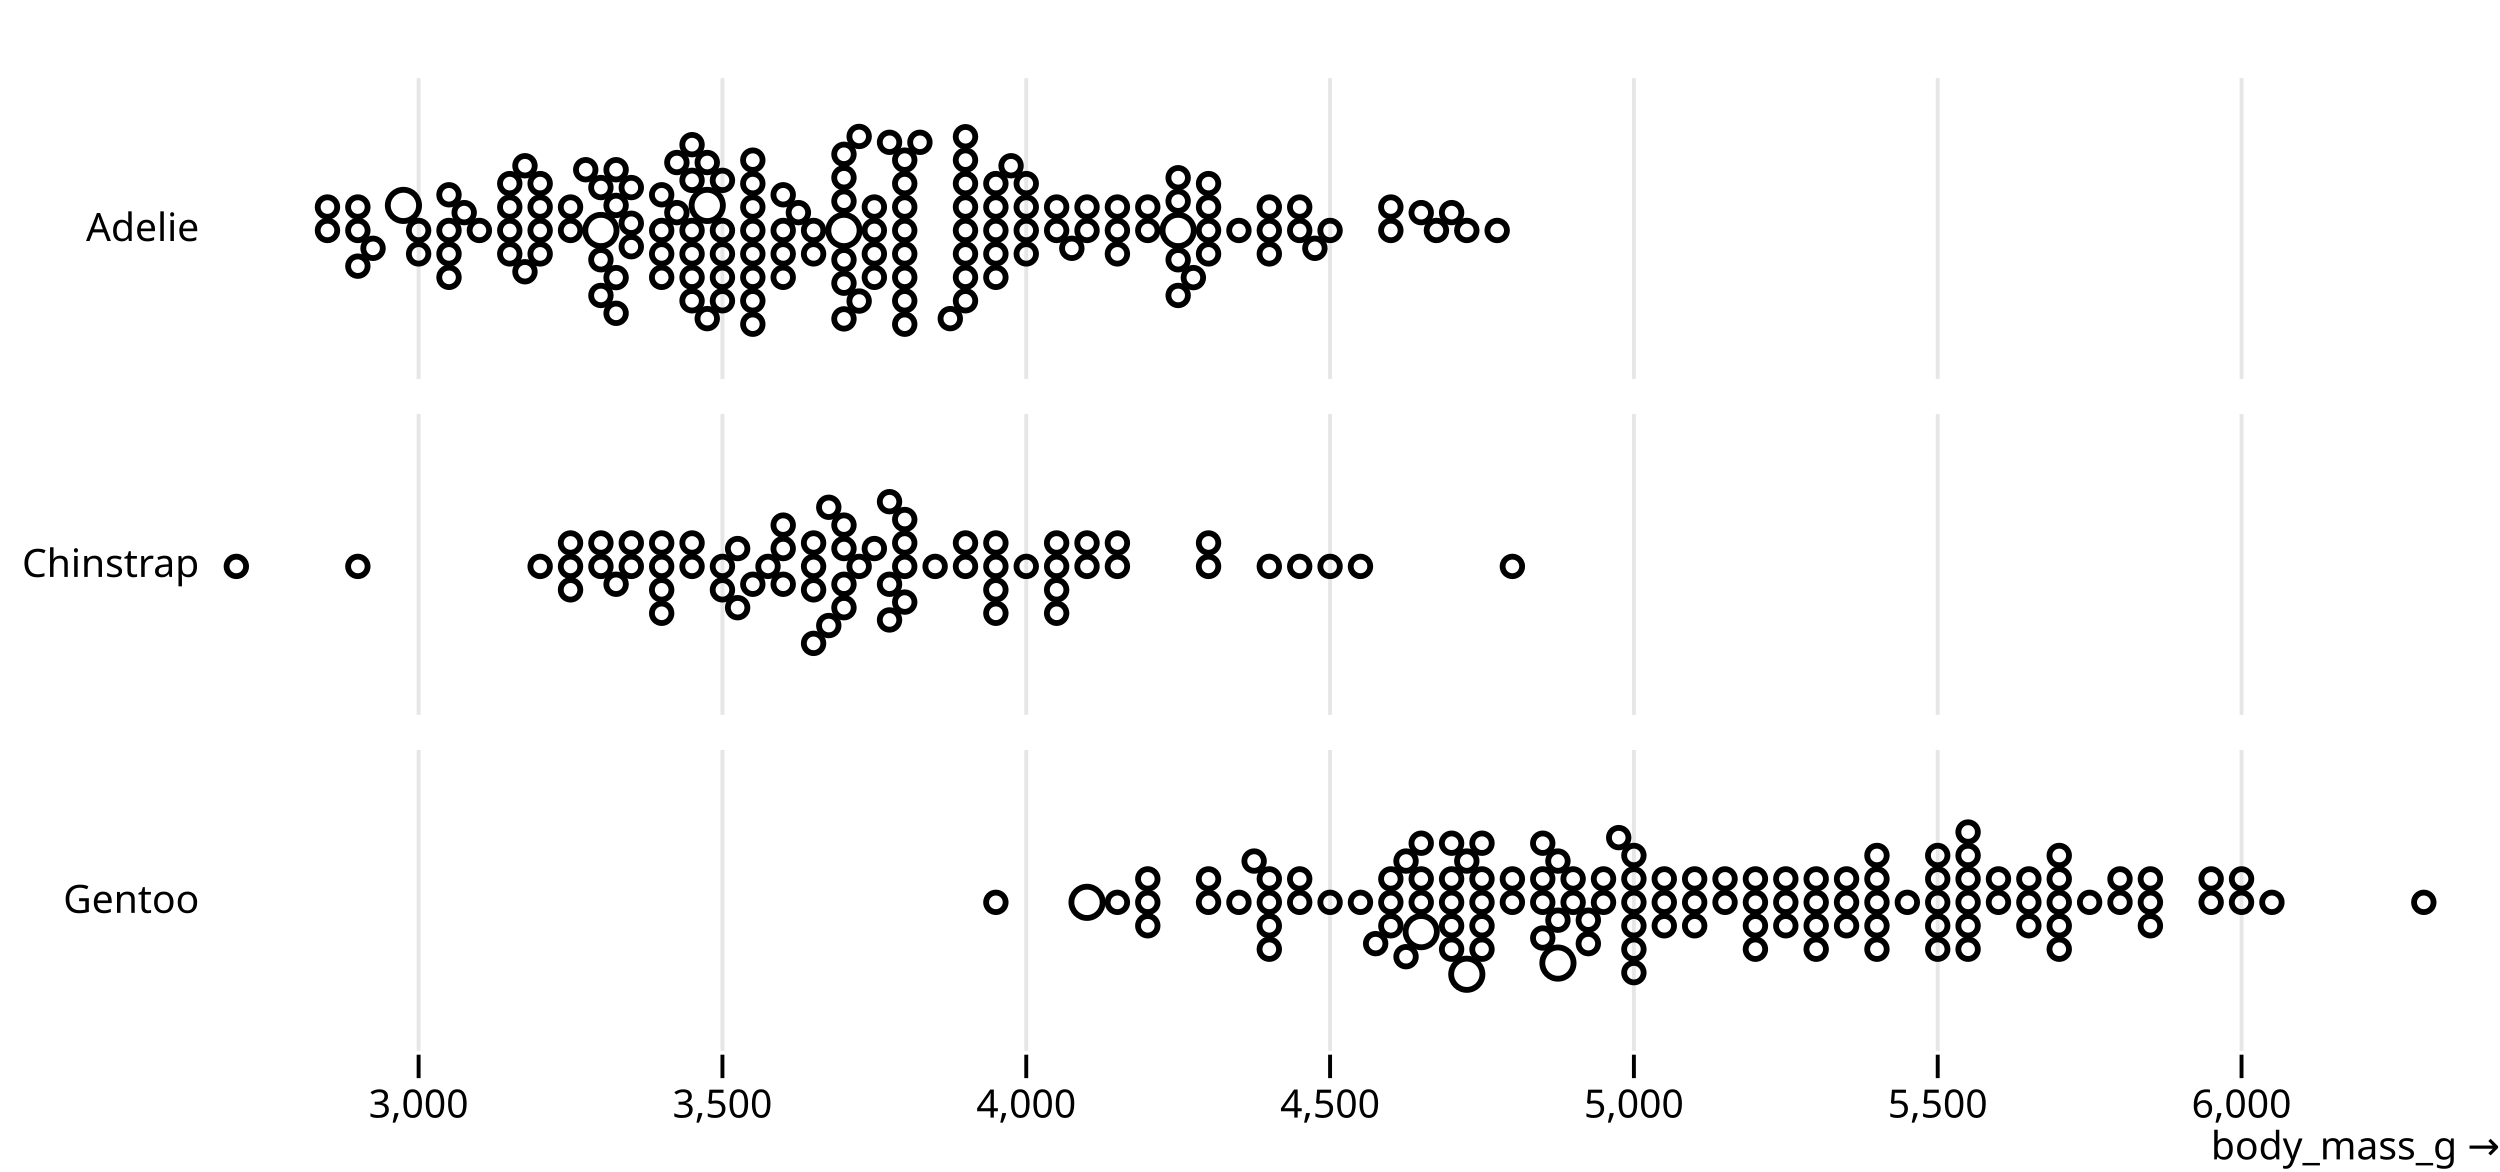
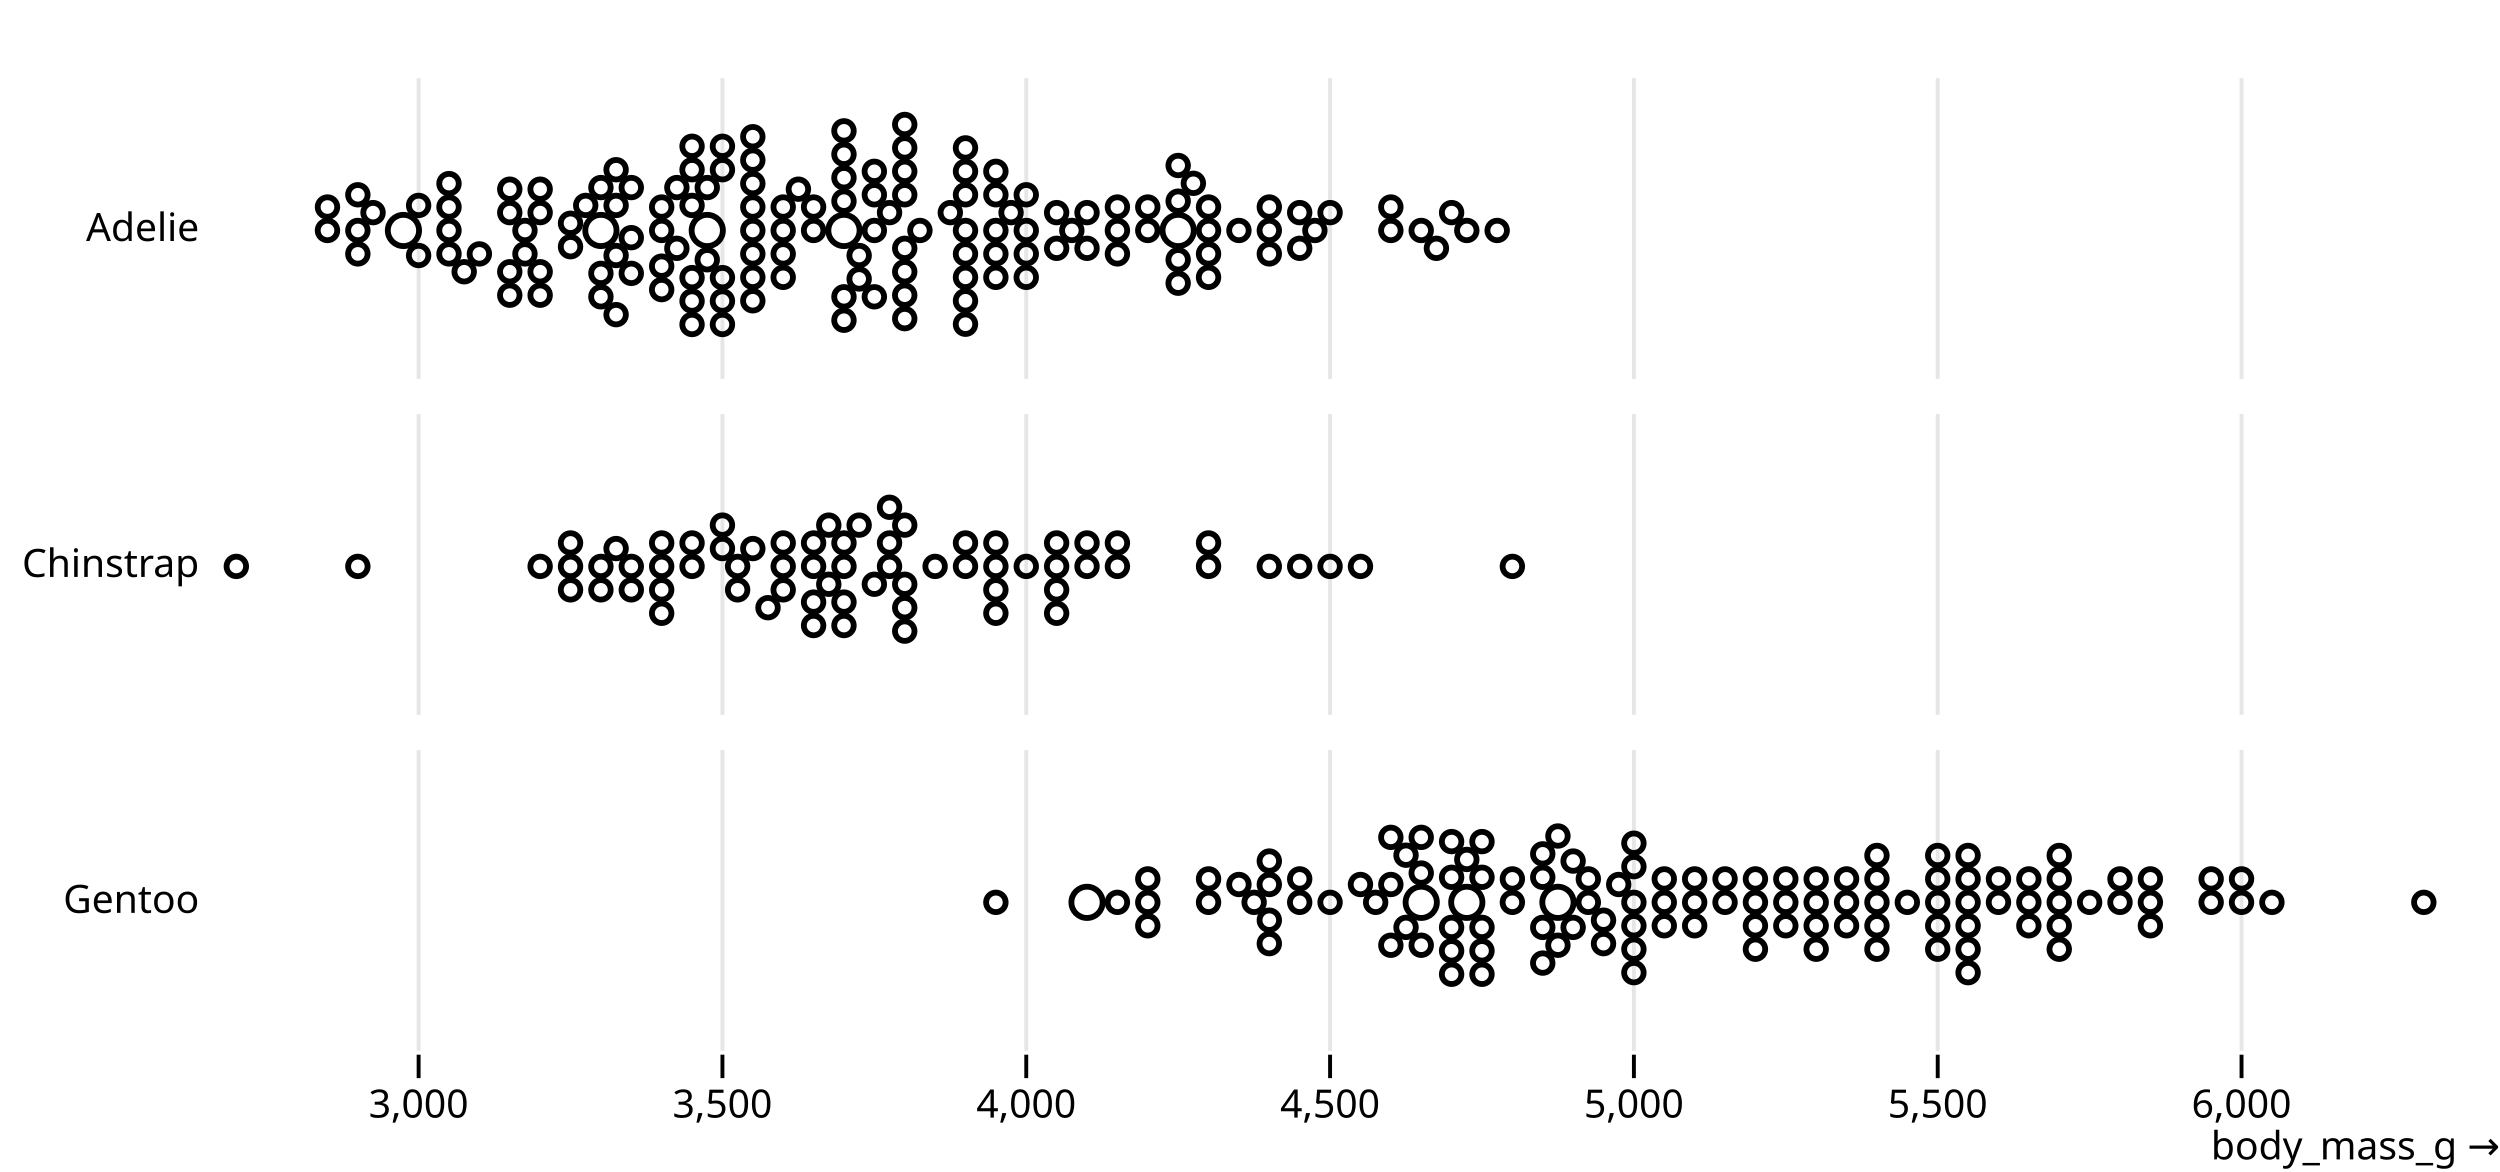
<svg xmlns="http://www.w3.org/2000/svg" class="plot" fill="currentColor" font-family="system-ui, sans-serif" font-size="10" text-anchor="middle" width="640" height="300" viewBox="0 0 640 300">
  <style>
    .plot {
      display: block;
      background: white;
      height: auto;
      height: intrinsic;
      max-width: 100%;
    }

    .plot text,
    .plot tspan {
      white-space: pre;
    }
  </style>
  <g aria-label="fy-axis" transform="translate(60,0)" fill="none" text-anchor="end">
    <g class="tick" opacity="1" transform="translate(0,58.5)">
      <line stroke="currentColor" x2="0" />
      <text fill="currentColor" x="-9" dy="0.32em">Adelie</text>
    </g>
    <g class="tick" opacity="1" transform="translate(0,144.5)">
      <line stroke="currentColor" x2="0" />
      <text fill="currentColor" x="-9" dy="0.32em">Chinstrap</text>
    </g>
    <g class="tick" opacity="1" transform="translate(0,230.5)">
      <line stroke="currentColor" x2="0" />
      <text fill="currentColor" x="-9" dy="0.32em">Gentoo</text>
    </g>
  </g>
  <g aria-label="x-axis" aria-description="body_mass_g →" transform="translate(0,270)" fill="none" text-anchor="middle" font-variant="tabular-nums">
    <g class="tick" opacity="1" transform="translate(107.1667,0)">
      <line stroke="currentColor" y2="6" />
      <text fill="currentColor" y="9" dy="0.71em">3,000</text>
      <path stroke="currentColor" stroke-opacity="0.1" d="M0,-250v77M0,-164v77M0,-78v77" />
    </g>
    <g class="tick" opacity="1" transform="translate(184.9444,0)">
      <line stroke="currentColor" y2="6" />
      <text fill="currentColor" y="9" dy="0.71em">3,500</text>
      <path stroke="currentColor" stroke-opacity="0.1" d="M0,-250v77M0,-164v77M0,-78v77" />
    </g>
    <g class="tick" opacity="1" transform="translate(262.7222,0)">
      <line stroke="currentColor" y2="6" />
      <text fill="currentColor" y="9" dy="0.71em">4,000</text>
      <path stroke="currentColor" stroke-opacity="0.1" d="M0,-250v77M0,-164v77M0,-78v77" />
    </g>
    <g class="tick" opacity="1" transform="translate(340.5,0)">
      <line stroke="currentColor" y2="6" />
      <text fill="currentColor" y="9" dy="0.71em">4,500</text>
      <path stroke="currentColor" stroke-opacity="0.1" d="M0,-250v77M0,-164v77M0,-78v77" />
    </g>
    <g class="tick" opacity="1" transform="translate(418.2778,0)">
      <line stroke="currentColor" y2="6" />
      <text fill="currentColor" y="9" dy="0.71em">5,000</text>
      <path stroke="currentColor" stroke-opacity="0.1" d="M0,-250v77M0,-164v77M0,-78v77" />
    </g>
    <g class="tick" opacity="1" transform="translate(496.0556,0)">
      <line stroke="currentColor" y2="6" />
      <text fill="currentColor" y="9" dy="0.71em">5,500</text>
      <path stroke="currentColor" stroke-opacity="0.1" d="M0,-250v77M0,-164v77M0,-78v77" />
    </g>
    <g class="tick" opacity="1" transform="translate(573.8333,0)">
      <line stroke="currentColor" y2="6" />
      <text fill="currentColor" y="9" dy="0.71em">6,000</text>
      <path stroke="currentColor" stroke-opacity="0.1" d="M0,-250v77M0,-164v77M0,-78v77" />
    </g>
    <text fill="currentColor" transform="translate(640,30)" dy="-0.32em" text-anchor="end">body_mass_g →</text>
  </g>
  <g aria-label="facet" transform="translate(0,20)">
    <g aria-label="dot" fill="none" stroke="currentColor" stroke-width="1.5" transform="translate(0.5,0.5)">
-       <circle cx="180.556" cy="32.087" r="4" />
+       <circle cx="102.778" cy="38.5" r="4" />
+       <circle cx="215.556" cy="38.5" r="4" />
+       <circle cx="153.333" cy="38.5" r="4" />
      <circle cx="301.111" cy="38.5" r="4" />
-       <circle cx="153.333" cy="38.5" r="4" />
-       <circle cx="215.556" cy="38.5" r="4" />
-       <circle cx="102.778" cy="32.087" r="4" />
+       <circle cx="180.556" cy="38.5" r="4" />
+       <circle cx="262.222" cy="38.5" r="2.5" />
+       <circle cx="215.556" cy="31" r="2.5" />
      <circle cx="223.333" cy="38.5" r="2.5" />
-       <circle cx="231.111" cy="38.5" r="2.5" />
-       <circle cx="145.556" cy="38.5" r="2.5" />
-       <circle cx="176.667" cy="38.5" r="2.5" />
+       <circle cx="176.667" cy="32.087" r="2.5" />
+       <circle cx="180.556" cy="46" r="2.5" />
+       <circle cx="301.111" cy="31" r="2.5" />
      <circle cx="207.778" cy="38.5" r="2.5" />
-       <circle cx="203.889" cy="33.931" r="2.5" />
-       <circle cx="367.222" cy="38.5" r="2.5" />
-       <circle cx="137.778" cy="38.5" r="2.5" />
-       <circle cx="231.111" cy="32.5" r="2.5" />
+       <circle cx="106.667" cy="32.087" r="2.5" />
+       <circle cx="219.444" cy="44.913" r="2.5" />
+       <circle cx="114.444" cy="38.5" r="2.5" />
+       <circle cx="180.556" cy="27.518" r="2.5" />
+       <circle cx="168.889" cy="38.5" r="2.5" />
+       <circle cx="301.111" cy="46" r="2.5" />
+       <circle cx="168.889" cy="32.5" r="2.5" />
+       <circle cx="258.333" cy="33.931" r="2.5" />
+       <circle cx="133.889" cy="38.5" r="2.5" />
+       <circle cx="246.667" cy="38.5" r="2.5" />
+       <circle cx="172.778" cy="43.069" r="2.5" />
+       <circle cx="336.111" cy="38.5" r="2.5" />
+       <circle cx="184.444" cy="50.569" r="2.5" />
+       <circle cx="184.444" cy="22.949" r="2.5" />
+       <circle cx="157.222" cy="32.087" r="2.5" />
+       <circle cx="262.222" cy="44.5" r="2.5" />
+       <circle cx="114.444" cy="32.5" r="2.5" />
+       <circle cx="308.889" cy="38.5" r="2.5" />
+       <circle cx="149.444" cy="32.087" r="2.5" />
+       <circle cx="262.222" cy="29.362" r="2.5" />
+       <circle cx="114.444" cy="44.5" r="2.5" />
+       <circle cx="242.778" cy="33.931" r="2.5" />
+       <circle cx="176.667" cy="50.569" r="2.5" />
+       <circle cx="184.444" cy="56.569" r="2.5" />
+       <circle cx="130" cy="33.931" r="2.5" />
+       <circle cx="157.222" cy="44.913" r="2.5" />
+       <circle cx="161.111" cy="40.344" r="2.5" />
+       <circle cx="227.222" cy="33.931" r="2.5" />
+       <circle cx="91.111" cy="38.5" r="2.5" />
+       <circle cx="273.889" cy="38.5" r="2.5" />
+       <circle cx="246.667" cy="44.5" r="2.5" />
+       <circle cx="305" cy="26.431" r="2.5" />
+       <circle cx="137.778" cy="33.931" r="2.5" />
+       <circle cx="355.556" cy="38.5" r="2.5" />
+       <circle cx="235" cy="38.5" r="2.5" />
+       <circle cx="382.778" cy="38.5" r="2.5" />
+       <circle cx="133.889" cy="44.5" r="2.5" />
+       <circle cx="246.667" cy="29.362" r="2.5" />
+       <circle cx="223.333" cy="29.362" r="2.5" />
+       <circle cx="192.222" cy="38.5" r="2.5" />
+       <circle cx="95" cy="33.931" r="2.5" />
+       <circle cx="301.111" cy="52" r="2.5" />
+       <circle cx="118.333" cy="49.069" r="2.5" />
+       <circle cx="375" cy="38.5" r="2.5" />
+       <circle cx="219.444" cy="50.913" r="2.5" />
+       <circle cx="277.778" cy="33.931" r="2.5" />
+       <circle cx="91.111" cy="44.5" r="2.5" />
+       <circle cx="316.667" cy="38.5" r="2.5" />
+       <circle cx="215.556" cy="25" r="2.5" />
+       <circle cx="308.889" cy="32.5" r="2.5" />
+       <circle cx="153.333" cy="49.482" r="2.5" />
+       <circle cx="332.222" cy="33.931" r="2.5" />
+       <circle cx="168.889" cy="47.638" r="2.5" />
+       <circle cx="308.889" cy="44.5" r="2.5" />
+       <circle cx="192.222" cy="32.5" r="2.5" />
+       <circle cx="200" cy="38.5" r="2.5" />
+       <circle cx="254.444" cy="38.5" r="2.5" />
+       <circle cx="184.444" cy="16.949" r="2.5" />
+       <circle cx="231.111" cy="43.069" r="2.5" />
+       <circle cx="192.222" cy="44.5" r="2.5" />
+       <circle cx="161.111" cy="49.482" r="2.5" />
+       <circle cx="293.333" cy="38.5" r="2.5" />
+       <circle cx="231.111" cy="29.362" r="2.5" />
+       <circle cx="371.111" cy="33.931" r="2.5" />
+       <circle cx="137.778" cy="27.931" r="2.5" />
+       <circle cx="262.222" cy="50.5" r="2.5" />
+       <circle cx="192.222" cy="50.5" r="2.5" />
+       <circle cx="246.667" cy="50.5" r="2.5" />
+       <circle cx="215.556" cy="55.482" r="2.5" />
+       <circle cx="301.111" cy="21.862" r="2.5" />
+       <circle cx="215.556" cy="19" r="2.5" />
+       <circle cx="285.556" cy="38.5" r="2.5" />
+       <circle cx="192.222" cy="26.5" r="2.5" />
+       <circle cx="246.667" cy="23.362" r="2.5" />
+       <circle cx="200" cy="32.5" r="2.5" />
+       <circle cx="332.222" cy="43.069" r="2.5" />
+       <circle cx="114.444" cy="26.5" r="2.5" />
+       <circle cx="277.778" cy="43.069" r="2.5" />
+       <circle cx="161.111" cy="27.518" r="2.5" />
+       <circle cx="254.444" cy="44.5" r="2.5" />
+       <circle cx="83.333" cy="38.5" r="2.5" />
+       <circle cx="270" cy="33.931" r="2.5" />
+       <circle cx="200" cy="44.5" r="2.5" />
      <circle cx="324.444" cy="38.5" r="2.5" />
-       <circle cx="215.556" cy="31" r="2.5" />
-       <circle cx="176.667" cy="44.5" r="2.5" />
-       <circle cx="340" cy="38.5" r="2.5" />
-       <circle cx="157.222" cy="32.087" r="2.5" />
-       <circle cx="293.333" cy="38.5" r="2.5" />
-       <circle cx="168.889" cy="38.5" r="2.5" />
-       <circle cx="200" cy="38.5" r="2.5" />
-       <circle cx="231.111" cy="44.5" r="2.5" />
-       <circle cx="254.444" cy="38.5" r="2.5" />
-       <circle cx="231.111" cy="50.5" r="2.5" />
-       <circle cx="231.111" cy="26.5" r="2.5" />
-       <circle cx="192.222" cy="38.5" r="2.5" />
-       <circle cx="137.778" cy="32.5" r="2.5" />
-       <circle cx="130" cy="38.5" r="2.5" />
-       <circle cx="254.444" cy="32.5" r="2.5" />
-       <circle cx="145.556" cy="32.5" r="2.5" />
-       <circle cx="246.667" cy="38.5" r="2.5" />
-       <circle cx="153.333" cy="46" r="2.5" />
-       <circle cx="246.667" cy="32.5" r="2.5" />
-       <circle cx="157.222" cy="50.569" r="2.5" />
-       <circle cx="285.556" cy="38.5" r="2.5" />
-       <circle cx="254.444" cy="44.5" r="2.5" />
-       <circle cx="192.222" cy="32.5" r="2.5" />
+       <circle cx="130" cy="27.931" r="2.5" />
+       <circle cx="223.333" cy="23.362" r="2.5" />
+       <circle cx="83.333" cy="32.5" r="2.5" />
+       <circle cx="231.111" cy="49.069" r="2.5" />
+       <circle cx="192.222" cy="56.5" r="2.5" />
+       <circle cx="215.556" cy="61.482" r="2.5" />
+       <circle cx="91.111" cy="29.362" r="2.5" />
+       <circle cx="270" cy="43.069" r="2.5" />
+       <circle cx="176.667" cy="22.949" r="2.5" />
+       <circle cx="308.889" cy="50.5" r="2.5" />
+       <circle cx="184.444" cy="62.569" r="2.5" />
+       <circle cx="285.556" cy="32.5" r="2.5" />
+       <circle cx="176.667" cy="56.569" r="2.5" />
+       <circle cx="172.778" cy="27.518" r="2.5" />
+       <circle cx="355.556" cy="32.5" r="2.5" />
+       <circle cx="106.667" cy="44.913" r="2.5" />
+       <circle cx="324.444" cy="32.5" r="2.5" />
+       <circle cx="122.222" cy="44.5" r="2.5" />
+       <circle cx="246.667" cy="56.5" r="2.5" />
+       <circle cx="130" cy="49.069" r="2.5" />
+       <circle cx="363.333" cy="38.5" r="2.5" />
      <circle cx="153.333" cy="27.518" r="2.5" />
-       <circle cx="363.333" cy="33.931" r="2.5" />
-       <circle cx="130" cy="32.5" r="2.5" />
-       <circle cx="246.667" cy="44.5" r="2.5" />
-       <circle cx="122.222" cy="38.5" r="2.5" />
-       <circle cx="324.444" cy="32.5" r="2.5" />
-       <circle cx="106.667" cy="38.5" r="2.5" />
-       <circle cx="355.556" cy="38.5" r="2.5" />
-       <circle cx="172.778" cy="33.931" r="2.5" />
-       <circle cx="176.667" cy="50.5" r="2.5" />
-       <circle cx="285.556" cy="32.5" r="2.5" />
-       <circle cx="184.444" cy="38.5" r="2.5" />
-       <circle cx="308.889" cy="38.5" r="2.5" />
-       <circle cx="176.667" cy="25.674" r="2.5" />
-       <circle cx="270" cy="38.5" r="2.5" />
-       <circle cx="91.111" cy="38.5" r="2.5" />
-       <circle cx="215.556" cy="46" r="2.5" />
-       <circle cx="192.222" cy="44.5" r="2.5" />
-       <circle cx="231.111" cy="20.5" r="2.5" />
-       <circle cx="83.333" cy="38.5" r="2.5" />
-       <circle cx="223.333" cy="32.5" r="2.5" />
-       <circle cx="130" cy="44.5" r="2.5" />
+       <circle cx="192.222" cy="20.5" r="2.5" />
+       <circle cx="254.444" cy="29.362" r="2.5" />
+       <circle cx="285.556" cy="44.5" r="2.5" />
+       <circle cx="157.222" cy="22.949" r="2.5" />
+       <circle cx="246.667" cy="17.362" r="2.5" />
+       <circle cx="153.333" cy="55.482" r="2.5" />
+       <circle cx="246.667" cy="62.5" r="2.5" />
+       <circle cx="145.556" cy="36.656" r="2.5" />
+       <circle cx="254.444" cy="50.5" r="2.5" />
+       <circle cx="130" cy="55.069" r="2.5" />
+       <circle cx="137.778" cy="49.069" r="2.5" />
+       <circle cx="192.222" cy="14.5" r="2.5" />
+       <circle cx="231.111" cy="23.362" r="2.5" />
+       <circle cx="231.111" cy="55.069" r="2.5" />
+       <circle cx="254.444" cy="23.362" r="2.5" />
+       <circle cx="231.111" cy="17.362" r="2.5" />
+       <circle cx="200" cy="50.5" r="2.5" />
+       <circle cx="168.889" cy="53.638" r="2.5" />
+       <circle cx="293.333" cy="32.5" r="2.5" />
+       <circle cx="157.222" cy="60.051" r="2.5" />
+       <circle cx="340" cy="33.931" r="2.5" />
+       <circle cx="176.667" cy="16.949" r="2.5" />
+       <circle cx="215.556" cy="13" r="2.5" />
      <circle cx="324.444" cy="44.5" r="2.5" />
-       <circle cx="200" cy="44.5" r="2.5" />
-       <circle cx="270" cy="32.5" r="2.5" />
-       <circle cx="83.333" cy="32.5" r="2.5" />
-       <circle cx="254.444" cy="50.5" r="2.5" />
-       <circle cx="161.111" cy="36.656" r="2.5" />
-       <circle cx="277.778" cy="38.5" r="2.5" />
-       <circle cx="114.444" cy="38.5" r="2.5" />
-       <circle cx="332.222" cy="38.5" r="2.5" />
-       <circle cx="200" cy="29.362" r="2.5" />
-       <circle cx="246.667" cy="50.5" r="2.5" />
-       <circle cx="192.222" cy="50.5" r="2.5" />
-       <circle cx="285.556" cy="44.5" r="2.5" />
-       <circle cx="215.556" cy="25" r="2.5" />
-       <circle cx="301.111" cy="31" r="2.5" />
-       <circle cx="215.556" cy="52" r="2.5" />
-       <circle cx="246.667" cy="26.5" r="2.5" />
-       <circle cx="192.222" cy="26.5" r="2.5" />
-       <circle cx="262.222" cy="38.5" r="2.5" />
-       <circle cx="137.778" cy="44.5" r="2.5" />
-       <circle cx="371.111" cy="33.931" r="2.5" />
-       <circle cx="231.111" cy="56.5" r="2.5" />
-       <circle cx="293.333" cy="32.5" r="2.5" />
-       <circle cx="161.111" cy="42.656" r="2.5" />
-       <circle cx="192.222" cy="20.5" r="2.5" />
-       <circle cx="231.111" cy="62.5" r="2.5" />
-       <circle cx="184.444" cy="44.5" r="2.5" />
-       <circle cx="254.444" cy="26.5" r="2.5" />
-       <circle cx="200" cy="50.5" r="2.5" />
-       <circle cx="192.222" cy="56.5" r="2.5" />
-       <circle cx="308.889" cy="32.5" r="2.5" />
-       <circle cx="168.889" cy="44.5" r="2.5" />
-       <circle cx="332.222" cy="32.5" r="2.5" />
-       <circle cx="153.333" cy="55.138" r="2.5" />
-       <circle cx="308.889" cy="44.5" r="2.5" />
-       <circle cx="215.556" cy="19" r="2.5" />
-       <circle cx="316.667" cy="38.5" r="2.5" />
-       <circle cx="91.111" cy="32.5" r="2.5" />
-       <circle cx="277.778" cy="32.5" r="2.5" />
-       <circle cx="219.444" cy="56.569" r="2.5" />
-       <circle cx="375" cy="38.5" r="2.5" />
-       <circle cx="118.333" cy="33.931" r="2.5" />
-       <circle cx="301.111" cy="46" r="2.5" />
-       <circle cx="95" cy="43.069" r="2.5" />
-       <circle cx="192.222" cy="62.5" r="2.5" />
-       <circle cx="223.333" cy="44.5" r="2.5" />
-       <circle cx="246.667" cy="20.5" r="2.5" />
-       <circle cx="133.889" cy="49.069" r="2.5" />
-       <circle cx="382.778" cy="38.5" r="2.5" />
-       <circle cx="235" cy="15.931" r="2.5" />
-       <circle cx="355.556" cy="32.5" r="2.5" />
-       <circle cx="137.778" cy="26.5" r="2.5" />
-       <circle cx="305" cy="50.569" r="2.5" />
-       <circle cx="246.667" cy="56.5" r="2.5" />
-       <circle cx="273.889" cy="43.069" r="2.5" />
-       <circle cx="91.111" cy="47.638" r="2.5" />
-       <circle cx="227.222" cy="15.931" r="2.5" />
-       <circle cx="161.111" cy="27.518" r="2.5" />
-       <circle cx="157.222" cy="22.949" r="2.5" />
-       <circle cx="130" cy="26.5" r="2.5" />
-       <circle cx="184.444" cy="50.5" r="2.5" />
-       <circle cx="176.667" cy="56.5" r="2.5" />
-       <circle cx="242.778" cy="61.069" r="2.5" />
-       <circle cx="114.444" cy="44.5" r="2.5" />
-       <circle cx="262.222" cy="32.5" r="2.5" />
-       <circle cx="149.444" cy="22.949" r="2.5" />
-       <circle cx="308.889" cy="26.5" r="2.5" />
-       <circle cx="114.444" cy="29.362" r="2.5" />
-       <circle cx="262.222" cy="44.5" r="2.5" />
-       <circle cx="157.222" cy="59.707" r="2.5" />
-       <circle cx="184.444" cy="25.674" r="2.5" />
-       <circle cx="184.444" cy="56.5" r="2.5" />
-       <circle cx="336.111" cy="43.069" r="2.5" />
-       <circle cx="172.778" cy="21.105" r="2.5" />
-       <circle cx="246.667" cy="14.5" r="2.5" />
-       <circle cx="133.889" cy="21.931" r="2.5" />
-       <circle cx="258.333" cy="21.931" r="2.5" />
-       <circle cx="168.889" cy="29.362" r="2.5" />
-       <circle cx="301.111" cy="25" r="2.5" />
-       <circle cx="168.889" cy="50.5" r="2.5" />
-       <circle cx="180.556" cy="21.105" r="2.5" />
-       <circle cx="114.444" cy="50.5" r="2.5" />
-       <circle cx="219.444" cy="14.431" r="2.5" />
-       <circle cx="106.667" cy="44.5" r="2.5" />
-       <circle cx="207.778" cy="44.5" r="2.5" />
-       <circle cx="301.111" cy="55.138" r="2.5" />
-       <circle cx="180.556" cy="61.069" r="2.5" />
-       <circle cx="176.667" cy="16.536" r="2.5" />
-       <circle cx="223.333" cy="50.5" r="2.5" />
-       <circle cx="215.556" cy="61.138" r="2.5" />
-       <circle cx="262.222" cy="26.5" r="2.5" />
+       <circle cx="231.111" cy="61.069" r="2.5" />
+       <circle cx="137.778" cy="55.069" r="2.5" />
+       <circle cx="367.222" cy="43.069" r="2.5" />
+       <circle cx="203.889" cy="27.931" r="2.5" />
+       <circle cx="207.778" cy="32.5" r="2.5" />
+       <circle cx="176.667" cy="62.569" r="2.5" />
+       <circle cx="145.556" cy="42.656" r="2.5" />
+       <circle cx="231.111" cy="11.362" r="2.5" />
+       <circle cx="223.333" cy="55.482" r="2.5" />
    </g>
  </g>
  <g aria-label="facet" transform="translate(0,106)">
    <g aria-label="dot" fill="none" stroke="currentColor" stroke-width="1.5" transform="translate(0.5,0.5)">
-       <circle cx="184.444" cy="38.5" r="2.5" />
+       <circle cx="227.222" cy="38.5" r="2.5" />
+       <circle cx="277.778" cy="38.5" r="2.5" />
+       <circle cx="227.222" cy="32.5" r="2.5" />
+       <circle cx="168.889" cy="38.5" r="2.5" />
+       <circle cx="262.222" cy="38.5" r="2.5" />
+       <circle cx="207.778" cy="38.5" r="2.5" />
+       <circle cx="207.778" cy="32.5" r="2.5" />
+       <circle cx="254.444" cy="38.5" r="2.5" />
+       <circle cx="188.333" cy="38.5" r="2.5" />
+       <circle cx="231.111" cy="43.069" r="2.5" />
+       <circle cx="270" cy="38.5" r="2.5" />
+       <circle cx="145.556" cy="38.5" r="2.5" />
+       <circle cx="176.667" cy="38.5" r="2.5" />
+       <circle cx="161.111" cy="38.5" r="2.5" />
+       <circle cx="270" cy="32.5" r="2.5" />
+       <circle cx="200" cy="38.5" r="2.5" />
+       <circle cx="254.444" cy="32.5" r="2.5" />
+       <circle cx="157.222" cy="33.931" r="2.5" />
+       <circle cx="211.667" cy="43.069" r="2.5" />
+       <circle cx="145.556" cy="32.5" r="2.5" />
+       <circle cx="308.889" cy="38.5" r="2.5" />
+       <circle cx="168.889" cy="32.5" r="2.5" />
+       <circle cx="332.222" cy="38.5" r="2.5" />
+       <circle cx="211.667" cy="27.931" r="2.5" />
+       <circle cx="184.444" cy="33.931" r="2.5" />
+       <circle cx="192.222" cy="33.931" r="2.5" />
+       <circle cx="207.778" cy="47.638" r="2.5" />
+       <circle cx="254.444" cy="44.5" r="2.5" />
+       <circle cx="340" cy="38.5" r="2.5" />
+       <circle cx="60" cy="38.5" r="2.5" />
+       <circle cx="386.667" cy="38.5" r="2.5" />
+       <circle cx="238.889" cy="38.5" r="2.5" />
      <circle cx="246.667" cy="38.5" r="2.5" />
-       <circle cx="207.778" cy="38.5" r="2.5" />
-       <circle cx="188.333" cy="33.931" r="2.5" />
-       <circle cx="219.444" cy="38.5" r="2.5" />
-       <circle cx="254.444" cy="38.5" r="2.5" />
-       <circle cx="145.556" cy="38.5" r="2.5" />
-       <circle cx="223.333" cy="33.931" r="2.5" />
+       <circle cx="200" cy="32.5" r="2.5" />
+       <circle cx="277.778" cy="32.5" r="2.5" />
+       <circle cx="161.111" cy="44.5" r="2.5" />
+       <circle cx="308.889" cy="32.5" r="2.5" />
+       <circle cx="137.778" cy="38.5" r="2.5" />
+       <circle cx="347.778" cy="38.5" r="2.5" />
+       <circle cx="215.556" cy="38.5" r="2.5" />
+       <circle cx="231.111" cy="49.069" r="2.5" />
+       <circle cx="168.889" cy="44.5" r="2.5" />
      <circle cx="285.556" cy="38.5" r="2.5" />
-       <circle cx="215.556" cy="33.931" r="2.5" />
-       <circle cx="231.111" cy="38.5" r="2.5" />
-       <circle cx="227.222" cy="43.069" r="2.5" />
-       <circle cx="215.556" cy="43.069" r="2.5" />
-       <circle cx="270" cy="38.5" r="2.5" />
-       <circle cx="196.111" cy="38.5" r="2.5" />
-       <circle cx="270" cy="32.5" r="2.5" />
      <circle cx="153.333" cy="38.5" r="2.5" />
-       <circle cx="215.556" cy="49.069" r="2.5" />
-       <circle cx="176.667" cy="38.5" r="2.5" />
+       <circle cx="231.111" cy="27.931" r="2.5" />
+       <circle cx="91.111" cy="38.5" r="2.5" />
+       <circle cx="168.889" cy="50.5" r="2.5" />
+       <circle cx="200" cy="44.5" r="2.5" />
      <circle cx="324.444" cy="38.5" r="2.5" />
-       <circle cx="200" cy="33.931" r="2.5" />
-       <circle cx="168.889" cy="38.5" r="2.5" />
-       <circle cx="91.111" cy="38.5" r="2.5" />
-       <circle cx="231.111" cy="32.5" r="2.5" />
-       <circle cx="153.333" cy="32.5" r="2.5" />
+       <circle cx="176.667" cy="32.5" r="2.5" />
+       <circle cx="215.556" cy="32.5" r="2.5" />
+       <circle cx="153.333" cy="44.5" r="2.5" />
+       <circle cx="270" cy="44.5" r="2.5" />
+       <circle cx="196.111" cy="49.069" r="2.5" />
+       <circle cx="270" cy="50.5" r="2.5" />
+       <circle cx="215.556" cy="47.638" r="2.5" />
+       <circle cx="227.222" cy="23.362" r="2.5" />
+       <circle cx="231.111" cy="55.069" r="2.5" />
+       <circle cx="215.556" cy="53.638" r="2.5" />
      <circle cx="285.556" cy="32.5" r="2.5" />
-       <circle cx="168.889" cy="32.5" r="2.5" />
-       <circle cx="231.111" cy="47.638" r="2.5" />
-       <circle cx="215.556" cy="27.931" r="2.5" />
-       <circle cx="347.778" cy="38.5" r="2.5" />
-       <circle cx="137.778" cy="38.5" r="2.5" />
-       <circle cx="308.889" cy="38.5" r="2.5" />
-       <circle cx="161.111" cy="38.5" r="2.5" />
-       <circle cx="277.778" cy="38.5" r="2.5" />
-       <circle cx="200" cy="43.069" r="2.5" />
+       <circle cx="223.333" cy="43.069" r="2.5" />
+       <circle cx="145.556" cy="44.5" r="2.5" />
+       <circle cx="254.444" cy="50.5" r="2.5" />
+       <circle cx="219.444" cy="27.931" r="2.5" />
+       <circle cx="188.333" cy="44.5" r="2.5" />
+       <circle cx="207.778" cy="53.638" r="2.5" />
      <circle cx="246.667" cy="32.5" r="2.5" />
-       <circle cx="238.889" cy="38.5" r="2.5" />
-       <circle cx="386.667" cy="38.5" r="2.5" />
-       <circle cx="60" cy="38.5" r="2.5" />
-       <circle cx="340" cy="38.5" r="2.5" />
-       <circle cx="254.444" cy="32.5" r="2.5" />
-       <circle cx="207.778" cy="32.5" r="2.5" />
-       <circle cx="192.222" cy="43.069" r="2.5" />
-       <circle cx="184.444" cy="44.5" r="2.5" />
-       <circle cx="211.667" cy="23.362" r="2.5" />
-       <circle cx="332.222" cy="38.5" r="2.5" />
-       <circle cx="168.889" cy="44.5" r="2.5" />
-       <circle cx="308.889" cy="32.5" r="2.5" />
-       <circle cx="145.556" cy="32.5" r="2.5" />
-       <circle cx="211.667" cy="53.638" r="2.5" />
-       <circle cx="157.222" cy="43.069" r="2.5" />
-       <circle cx="254.444" cy="44.5" r="2.5" />
-       <circle cx="200" cy="27.931" r="2.5" />
-       <circle cx="270" cy="44.5" r="2.5" />
-       <circle cx="161.111" cy="32.5" r="2.5" />
-       <circle cx="176.667" cy="32.5" r="2.5" />
-       <circle cx="145.556" cy="44.5" r="2.5" />
-       <circle cx="270" cy="50.5" r="2.5" />
-       <circle cx="231.111" cy="26.5" r="2.5" />
-       <circle cx="188.333" cy="49.069" r="2.5" />
-       <circle cx="254.444" cy="50.5" r="2.5" />
-       <circle cx="207.778" cy="44.5" r="2.5" />
-       <circle cx="207.778" cy="58.207" r="2.5" />
-       <circle cx="262.222" cy="38.5" r="2.5" />
-       <circle cx="168.889" cy="50.5" r="2.5" />
-       <circle cx="227.222" cy="52.207" r="2.5" />
-       <circle cx="277.778" cy="32.5" r="2.5" />
-       <circle cx="227.222" cy="21.931" r="2.5" />
+       <circle cx="184.444" cy="27.931" r="2.5" />
    </g>
  </g>
  <g aria-label="facet" transform="translate(0,192)">
    <g aria-label="dot" fill="none" stroke="currentColor" stroke-width="1.5" transform="translate(0.5,0.5)">
+       <circle cx="398.333" cy="38.5" r="4" />
+       <circle cx="375" cy="38.5" r="4" />
+       <circle cx="363.333" cy="38.5" r="4" />
      <circle cx="277.778" cy="38.5" r="4" />
-       <circle cx="363.333" cy="46" r="4" />
-       <circle cx="375" cy="56.913" r="4" />
-       <circle cx="398.333" cy="54.051" r="4" />
+       <circle cx="480" cy="38.5" r="2.5" />
+       <circle cx="448.889" cy="38.5" r="2.5" />
+       <circle cx="534.444" cy="38.5" r="2.5" />
+       <circle cx="394.444" cy="32.087" r="2.5" />
+       <circle cx="406.111" cy="38.5" r="2.5" />
+       <circle cx="573.333" cy="38.5" r="2.5" />
+       <circle cx="550" cy="38.5" r="2.5" />
+       <circle cx="320.556" cy="38.5" r="2.5" />
+       <circle cx="495.556" cy="38.5" r="2.5" />
+       <circle cx="363.333" cy="31" r="2.5" />
+       <circle cx="565.556" cy="38.5" r="2.5" />
+       <circle cx="417.778" cy="38.5" r="2.5" />
+       <circle cx="495.556" cy="32.5" r="2.5" />
+       <circle cx="351.667" cy="38.5" r="2.5" />
+       <circle cx="495.556" cy="44.5" r="2.5" />
+       <circle cx="371.111" cy="32.087" r="2.5" />
+       <circle cx="495.556" cy="50.5" r="2.5" />
+       <circle cx="495.556" cy="26.5" r="2.5" />
+       <circle cx="413.889" cy="33.931" r="2.5" />
+       <circle cx="511.111" cy="38.5" r="2.5" />
+       <circle cx="394.444" cy="44.913" r="2.5" />
+       <circle cx="456.667" cy="38.5" r="2.5" />
+       <circle cx="359.444" cy="44.913" r="2.5" />
+       <circle cx="398.333" cy="49.482" r="2.5" />
+       <circle cx="406.111" cy="32.5" r="2.5" />
+       <circle cx="448.889" cy="32.5" r="2.5" />
+       <circle cx="394.444" cy="26.087" r="2.5" />
+       <circle cx="518.889" cy="38.5" r="2.5" />
+       <circle cx="378.889" cy="32.087" r="2.5" />
+       <circle cx="480" cy="32.5" r="2.5" />
+       <circle cx="410" cy="43.069" r="2.5" />
+       <circle cx="503.333" cy="38.5" r="2.5" />
+       <circle cx="398.333" cy="21.518" r="2.5" />
+       <circle cx="464.444" cy="38.5" r="2.5" />
+       <circle cx="355.556" cy="33.931" r="2.5" />
+       <circle cx="511.111" cy="32.5" r="2.5" />
+       <circle cx="378.889" cy="44.913" r="2.5" />
+       <circle cx="472.222" cy="38.5" r="2.5" />
+       <circle cx="375" cy="27.518" r="2.5" />
+       <circle cx="487.778" cy="38.5" r="2.5" />
+       <circle cx="359.444" cy="26.431" r="2.5" />
+       <circle cx="565.556" cy="32.5" r="2.5" />
+       <circle cx="378.889" cy="50.913" r="2.5" />
+       <circle cx="573.333" cy="32.5" r="2.5" />
+       <circle cx="355.556" cy="49.482" r="2.5" />
+       <circle cx="542.222" cy="38.5" r="2.5" />
+       <circle cx="371.111" cy="44.913" r="2.5" />
+       <circle cx="448.889" cy="44.5" r="2.5" />
+       <circle cx="433.333" cy="38.5" r="2.5" />
+       <circle cx="417.778" cy="44.5" r="2.5" />
+       <circle cx="378.889" cy="22.949" r="2.5" />
+       <circle cx="503.333" cy="32.5" r="2.5" />
+       <circle cx="371.111" cy="50.913" r="2.5" />
+       <circle cx="542.222" cy="32.5" r="2.5" />
+       <circle cx="526.667" cy="38.5" r="2.5" />
+       <circle cx="371.111" cy="22.949" r="2.5" />
+       <circle cx="518.889" cy="32.5" r="2.5" />
+       <circle cx="324.444" cy="33.931" r="2.5" />
+       <circle cx="464.444" cy="32.5" r="2.5" />
+       <circle cx="293.333" cy="38.5" r="2.5" />
+       <circle cx="503.333" cy="44.5" r="2.5" />
+       <circle cx="332.222" cy="38.5" r="2.5" />
+       <circle cx="417.778" cy="29.362" r="2.5" />
+       <circle cx="308.889" cy="38.5" r="2.5" />
+       <circle cx="425.556" cy="38.5" r="2.5" />
+       <circle cx="402.222" cy="44.913" r="2.5" />
+       <circle cx="417.778" cy="50.5" r="2.5" />
+       <circle cx="324.444" cy="43.069" r="2.5" />
+       <circle cx="464.444" cy="44.5" r="2.5" />
+       <circle cx="394.444" cy="54.051" r="2.5" />
+       <circle cx="464.444" cy="50.5" r="2.5" />
+       <circle cx="433.333" cy="32.5" r="2.5" />
+       <circle cx="480" cy="44.5" r="2.5" />
+       <circle cx="293.333" cy="32.5" r="2.5" />
+       <circle cx="402.222" cy="27.931" r="2.5" />
+       <circle cx="503.333" cy="26.5" r="2.5" />
+       <circle cx="378.889" cy="56.913" r="2.5" />
+       <circle cx="308.889" cy="32.5" r="2.5" />
+       <circle cx="526.667" cy="32.5" r="2.5" />
+       <circle cx="254.444" cy="38.5" r="2.5" />
+       <circle cx="472.222" cy="32.5" r="2.5" />
+       <circle cx="316.667" cy="33.931" r="2.5" />
+       <circle cx="456.667" cy="32.5" r="2.5" />
+       <circle cx="410" cy="49.069" r="2.5" />
+       <circle cx="480" cy="50.5" r="2.5" />
+       <circle cx="441.111" cy="38.5" r="2.5" />
+       <circle cx="581.111" cy="38.5" r="2.5" />
+       <circle cx="425.556" cy="32.5" r="2.5" />
+       <circle cx="371.111" cy="56.913" r="2.5" />
+       <circle cx="456.667" cy="44.5" r="2.5" />
+       <circle cx="503.333" cy="50.5" r="2.5" />
+       <circle cx="355.556" cy="21.862" r="2.5" />
+       <circle cx="518.889" cy="44.5" r="2.5" />
+       <circle cx="433.333" cy="44.5" r="2.5" />
+       <circle cx="417.778" cy="23.362" r="2.5" />
+       <circle cx="425.556" cy="44.5" r="2.5" />
+       <circle cx="324.444" cy="27.931" r="2.5" />
+       <circle cx="417.778" cy="56.5" r="2.5" />
+       <circle cx="526.667" cy="44.5" r="2.5" />
+       <circle cx="472.222" cy="44.5" r="2.5" />
+       <circle cx="386.667" cy="38.5" r="2.5" />
+       <circle cx="620" cy="38.5" r="2.5" />
+       <circle cx="285.556" cy="38.5" r="2.5" />
+       <circle cx="550" cy="32.5" r="2.5" />
+       <circle cx="293.333" cy="44.5" r="2.5" />
+       <circle cx="550" cy="44.5" r="2.5" />
+       <circle cx="363.333" cy="49.482" r="2.5" />
+       <circle cx="503.333" cy="56.5" r="2.5" />
+       <circle cx="363.333" cy="21.862" r="2.5" />
+       <circle cx="441.111" cy="32.5" r="2.5" />
+       <circle cx="324.444" cy="49.069" r="2.5" />
+       <circle cx="448.889" cy="50.5" r="2.5" />
+       <circle cx="386.667" cy="32.5" r="2.5" />
+       <circle cx="347.778" cy="33.931" r="2.5" />
+       <circle cx="480" cy="26.5" r="2.5" />
+       <circle cx="526.667" cy="50.5" r="2.5" />
+       <circle cx="332.222" cy="32.5" r="2.5" />
+       <circle cx="526.667" cy="26.5" r="2.5" />
      <circle cx="340" cy="38.5" r="2.5" />
-       <circle cx="526.667" cy="38.5" r="2.5" />
-       <circle cx="332.222" cy="38.5" r="2.5" />
-       <circle cx="526.667" cy="32.5" r="2.5" />
-       <circle cx="480" cy="38.5" r="2.5" />
-       <circle cx="347.778" cy="38.5" r="2.5" />
-       <circle cx="386.667" cy="38.5" r="2.5" />
-       <circle cx="448.889" cy="38.5" r="2.5" />
-       <circle cx="324.444" cy="38.5" r="2.5" />
-       <circle cx="441.111" cy="38.5" r="2.5" />
-       <circle cx="363.333" cy="38.5" r="2.5" />
-       <circle cx="503.333" cy="38.5" r="2.5" />
-       <circle cx="363.333" cy="32.5" r="2.5" />
-       <circle cx="550" cy="38.5" r="2.5" />
-       <circle cx="293.333" cy="38.5" r="2.5" />
-       <circle cx="550" cy="32.5" r="2.5" />
-       <circle cx="285.556" cy="38.5" r="2.5" />
-       <circle cx="620" cy="38.5" r="2.5" />
-       <circle cx="386.667" cy="32.5" r="2.5" />
-       <circle cx="472.222" cy="38.5" r="2.5" />
-       <circle cx="526.667" cy="44.5" r="2.5" />
-       <circle cx="417.778" cy="38.5" r="2.5" />
-       <circle cx="324.444" cy="32.5" r="2.5" />
-       <circle cx="425.556" cy="38.5" r="2.5" />
-       <circle cx="417.778" cy="32.5" r="2.5" />
-       <circle cx="433.333" cy="38.5" r="2.5" />
-       <circle cx="518.889" cy="38.5" r="2.5" />
-       <circle cx="355.556" cy="38.5" r="2.5" />
-       <circle cx="503.333" cy="32.5" r="2.5" />
-       <circle cx="456.667" cy="38.5" r="2.5" />
-       <circle cx="371.111" cy="38.5" r="2.5" />
-       <circle cx="425.556" cy="32.5" r="2.5" />
-       <circle cx="581.111" cy="38.5" r="2.5" />
-       <circle cx="441.111" cy="32.5" r="2.5" />
-       <circle cx="480" cy="32.5" r="2.5" />
-       <circle cx="410" cy="38.5" r="2.5" />
-       <circle cx="456.667" cy="32.5" r="2.5" />
-       <circle cx="316.667" cy="38.5" r="2.5" />
-       <circle cx="472.222" cy="32.5" r="2.5" />
-       <circle cx="254.444" cy="38.5" r="2.5" />
-       <circle cx="526.667" cy="50.5" r="2.5" />
-       <circle cx="308.889" cy="38.5" r="2.5" />
-       <circle cx="378.889" cy="38.5" r="2.5" />
-       <circle cx="503.333" cy="44.5" r="2.5" />
-       <circle cx="402.222" cy="38.5" r="2.5" />
-       <circle cx="293.333" cy="32.5" r="2.5" />
-       <circle cx="480" cy="44.5" r="2.5" />
-       <circle cx="433.333" cy="32.5" r="2.5" />
-       <circle cx="464.444" cy="38.5" r="2.5" />
-       <circle cx="394.444" cy="38.5" r="2.5" />
-       <circle cx="464.444" cy="32.5" r="2.5" />
-       <circle cx="324.444" cy="44.5" r="2.5" />
-       <circle cx="417.778" cy="44.5" r="2.5" />
-       <circle cx="402.222" cy="32.5" r="2.5" />
-       <circle cx="425.556" cy="44.5" r="2.5" />
-       <circle cx="308.889" cy="32.5" r="2.5" />
-       <circle cx="417.778" cy="50.5" r="2.5" />
-       <circle cx="332.222" cy="32.5" r="2.5" />
-       <circle cx="503.333" cy="50.5" r="2.5" />
-       <circle cx="293.333" cy="44.5" r="2.5" />
-       <circle cx="464.444" cy="44.5" r="2.5" />
-       <circle cx="324.444" cy="50.5" r="2.5" />
-       <circle cx="518.889" cy="32.5" r="2.5" />
-       <circle cx="371.111" cy="32.5" r="2.5" />
-       <circle cx="526.667" cy="26.5" r="2.5" />
-       <circle cx="542.222" cy="38.5" r="2.5" />
-       <circle cx="371.111" cy="44.5" r="2.5" />
-       <circle cx="503.333" cy="26.5" r="2.5" />
-       <circle cx="378.889" cy="32.5" r="2.5" />
-       <circle cx="417.778" cy="26.5" r="2.5" />
-       <circle cx="433.333" cy="44.5" r="2.5" />
-       <circle cx="448.889" cy="32.5" r="2.5" />
-       <circle cx="371.111" cy="50.5" r="2.5" />
-       <circle cx="542.222" cy="32.5" r="2.5" />
-       <circle cx="355.556" cy="32.5" r="2.5" />
-       <circle cx="573.333" cy="38.5" r="2.5" />
-       <circle cx="378.889" cy="44.5" r="2.5" />
-       <circle cx="565.556" cy="38.5" r="2.5" />
-       <circle cx="359.444" cy="27.931" r="2.5" />
-       <circle cx="487.778" cy="38.5" r="2.5" />
-       <circle cx="375" cy="27.931" r="2.5" />
-       <circle cx="472.222" cy="44.5" r="2.5" />
-       <circle cx="378.889" cy="50.5" r="2.5" />
-       <circle cx="511.111" cy="38.5" r="2.5" />
-       <circle cx="355.556" cy="44.5" r="2.5" />
-       <circle cx="464.444" cy="50.5" r="2.5" />
-       <circle cx="398.333" cy="43.069" r="2.5" />
-       <circle cx="503.333" cy="20.5" r="2.5" />
-       <circle cx="410" cy="32.5" r="2.5" />
-       <circle cx="480" cy="50.5" r="2.5" />
-       <circle cx="378.889" cy="23.362" r="2.5" />
-       <circle cx="518.889" cy="44.5" r="2.5" />
-       <circle cx="394.444" cy="32.5" r="2.5" />
-       <circle cx="448.889" cy="44.5" r="2.5" />
-       <circle cx="406.111" cy="43.069" r="2.5" />
-       <circle cx="398.333" cy="27.931" r="2.5" />
-       <circle cx="359.444" cy="52.413" r="2.5" />
-       <circle cx="456.667" cy="44.5" r="2.5" />
-       <circle cx="394.444" cy="47.638" r="2.5" />
-       <circle cx="511.111" cy="32.5" r="2.5" />
-       <circle cx="413.889" cy="21.931" r="2.5" />
-       <circle cx="495.556" cy="38.5" r="2.5" />
-       <circle cx="495.556" cy="32.5" r="2.5" />
-       <circle cx="371.111" cy="23.362" r="2.5" />
-       <circle cx="495.556" cy="44.5" r="2.5" />
-       <circle cx="351.667" cy="49.069" r="2.5" />
-       <circle cx="495.556" cy="26.5" r="2.5" />
-       <circle cx="417.778" cy="56.5" r="2.5" />
-       <circle cx="565.556" cy="32.5" r="2.5" />
-       <circle cx="363.333" cy="23.362" r="2.5" />
-       <circle cx="495.556" cy="50.5" r="2.5" />
-       <circle cx="320.556" cy="27.931" r="2.5" />
-       <circle cx="550" cy="44.5" r="2.5" />
-       <circle cx="573.333" cy="32.5" r="2.5" />
-       <circle cx="406.111" cy="49.069" r="2.5" />
-       <circle cx="394.444" cy="23.362" r="2.5" />
-       <circle cx="534.444" cy="38.5" r="2.5" />
-       <circle cx="448.889" cy="50.5" r="2.5" />
-       <circle cx="480" cy="26.5" r="2.5" />
    </g>
  </g>
</svg>
